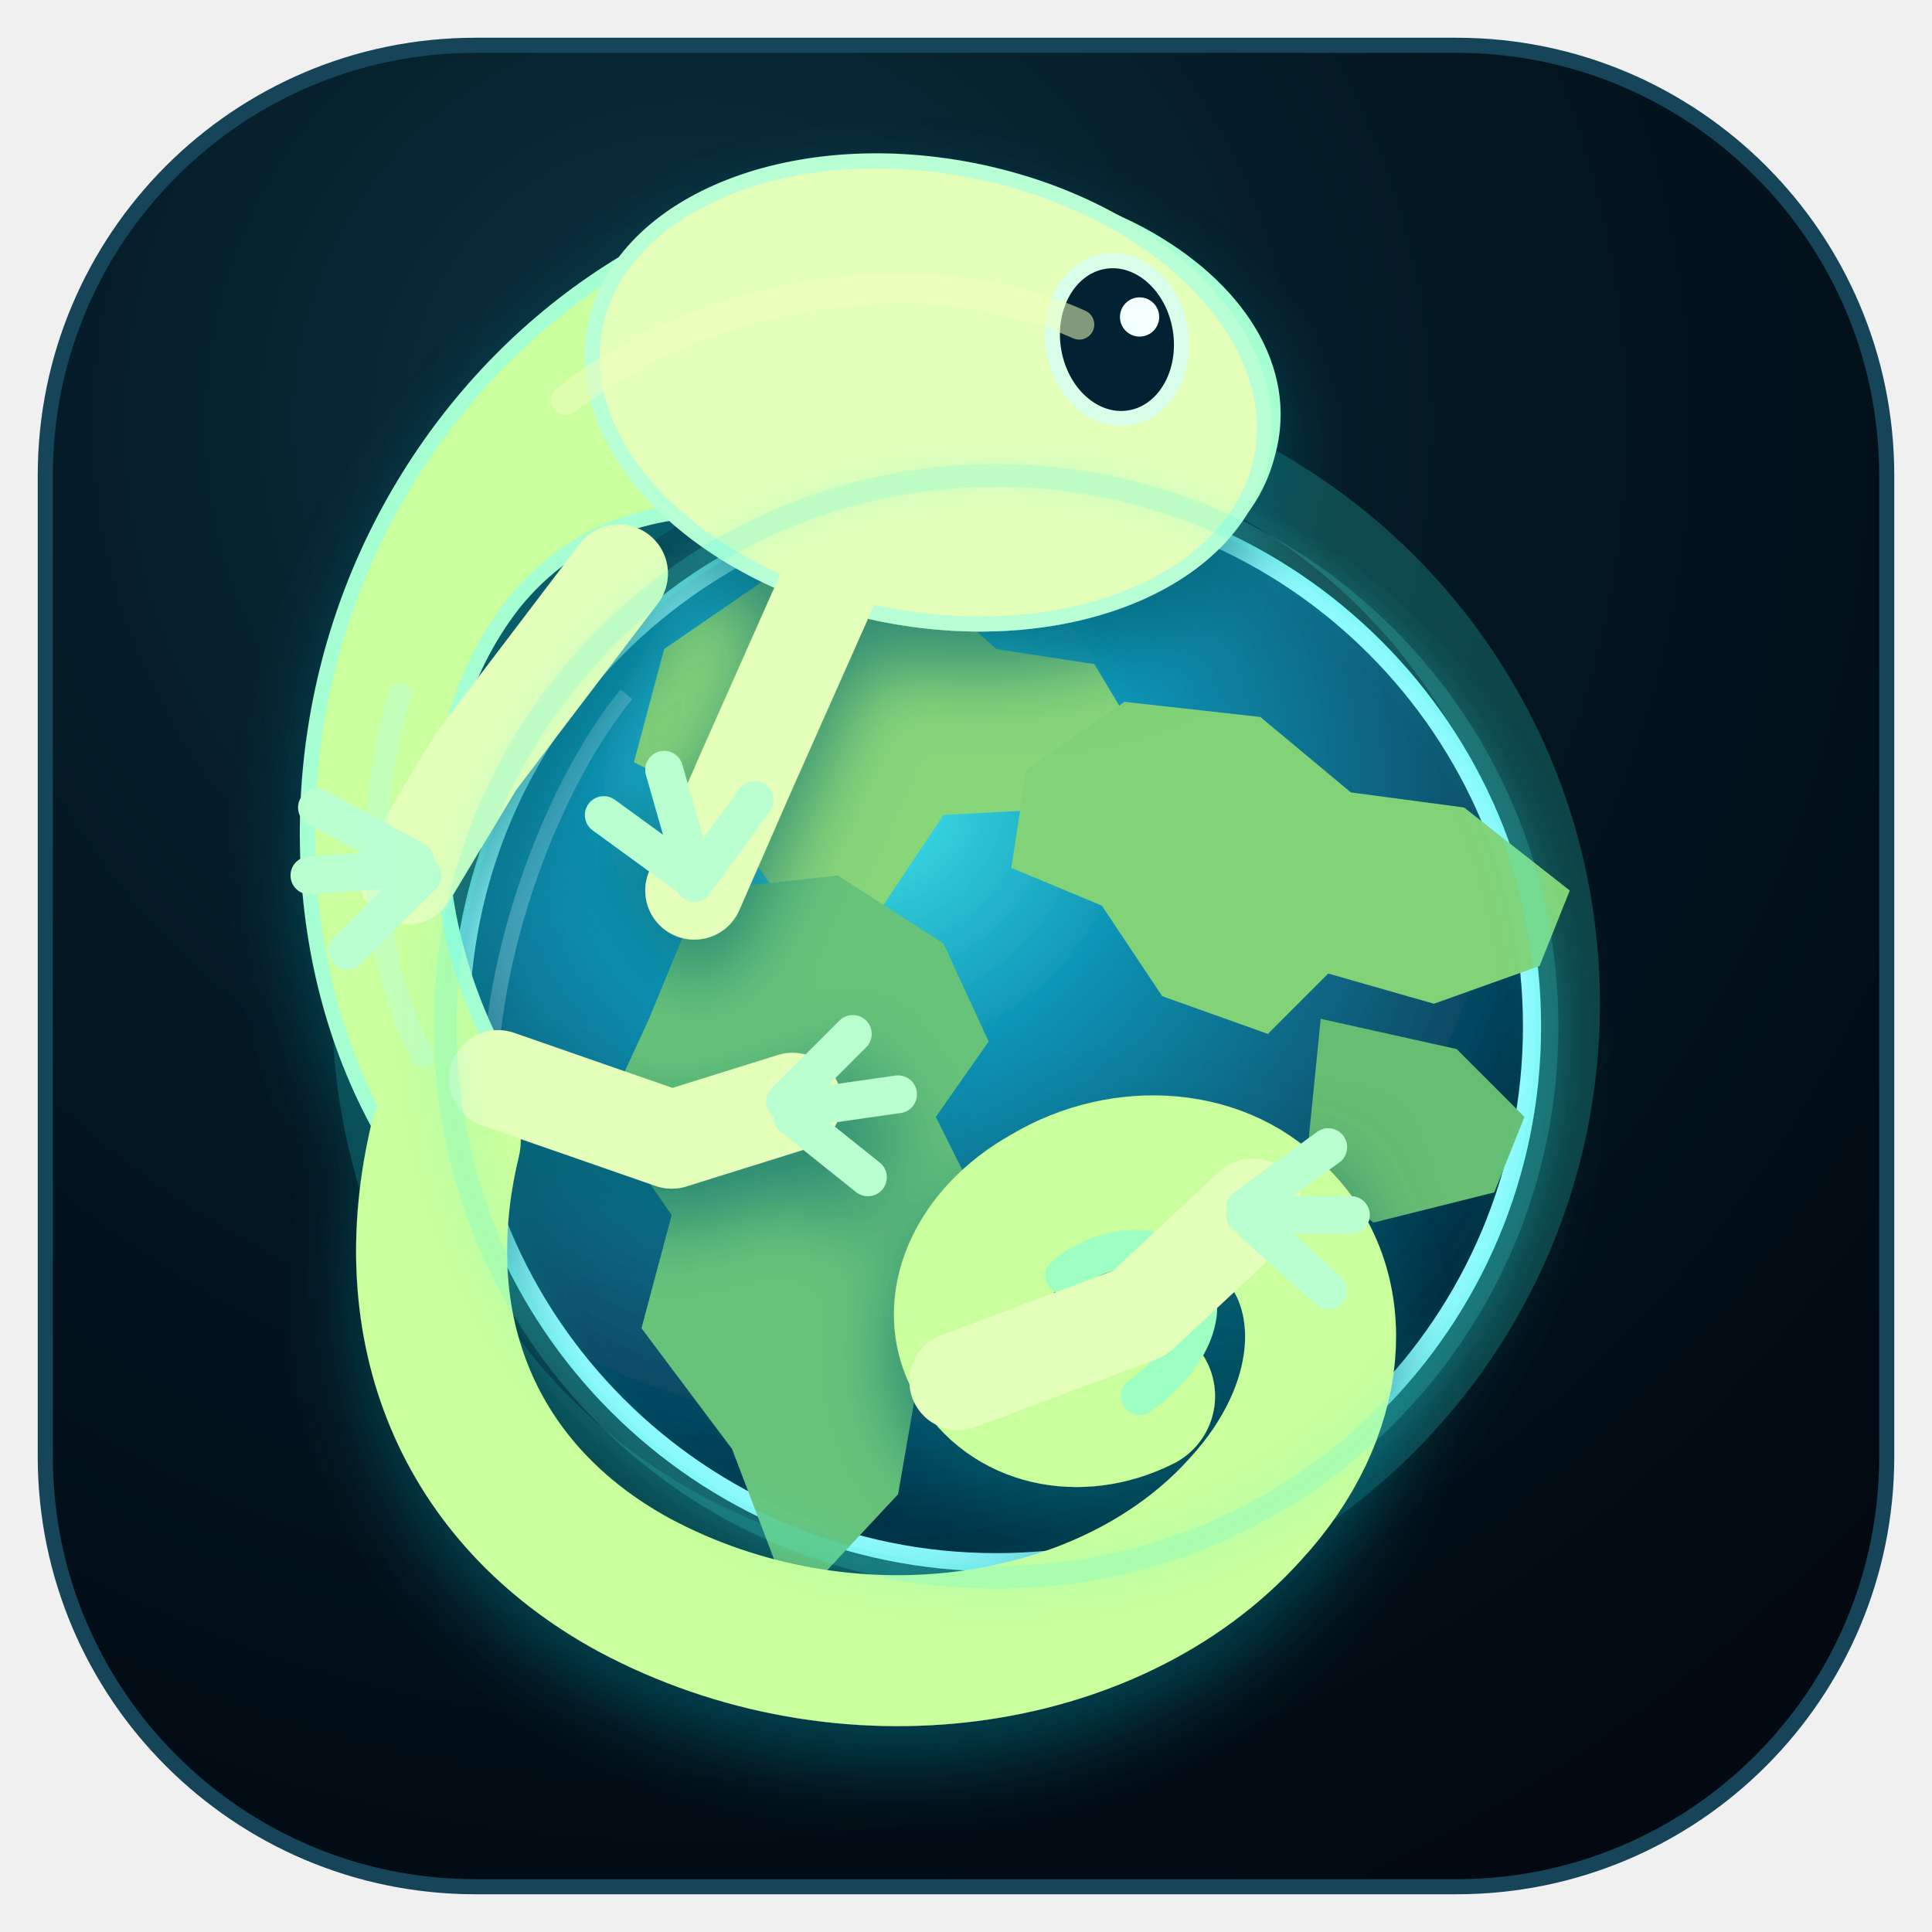
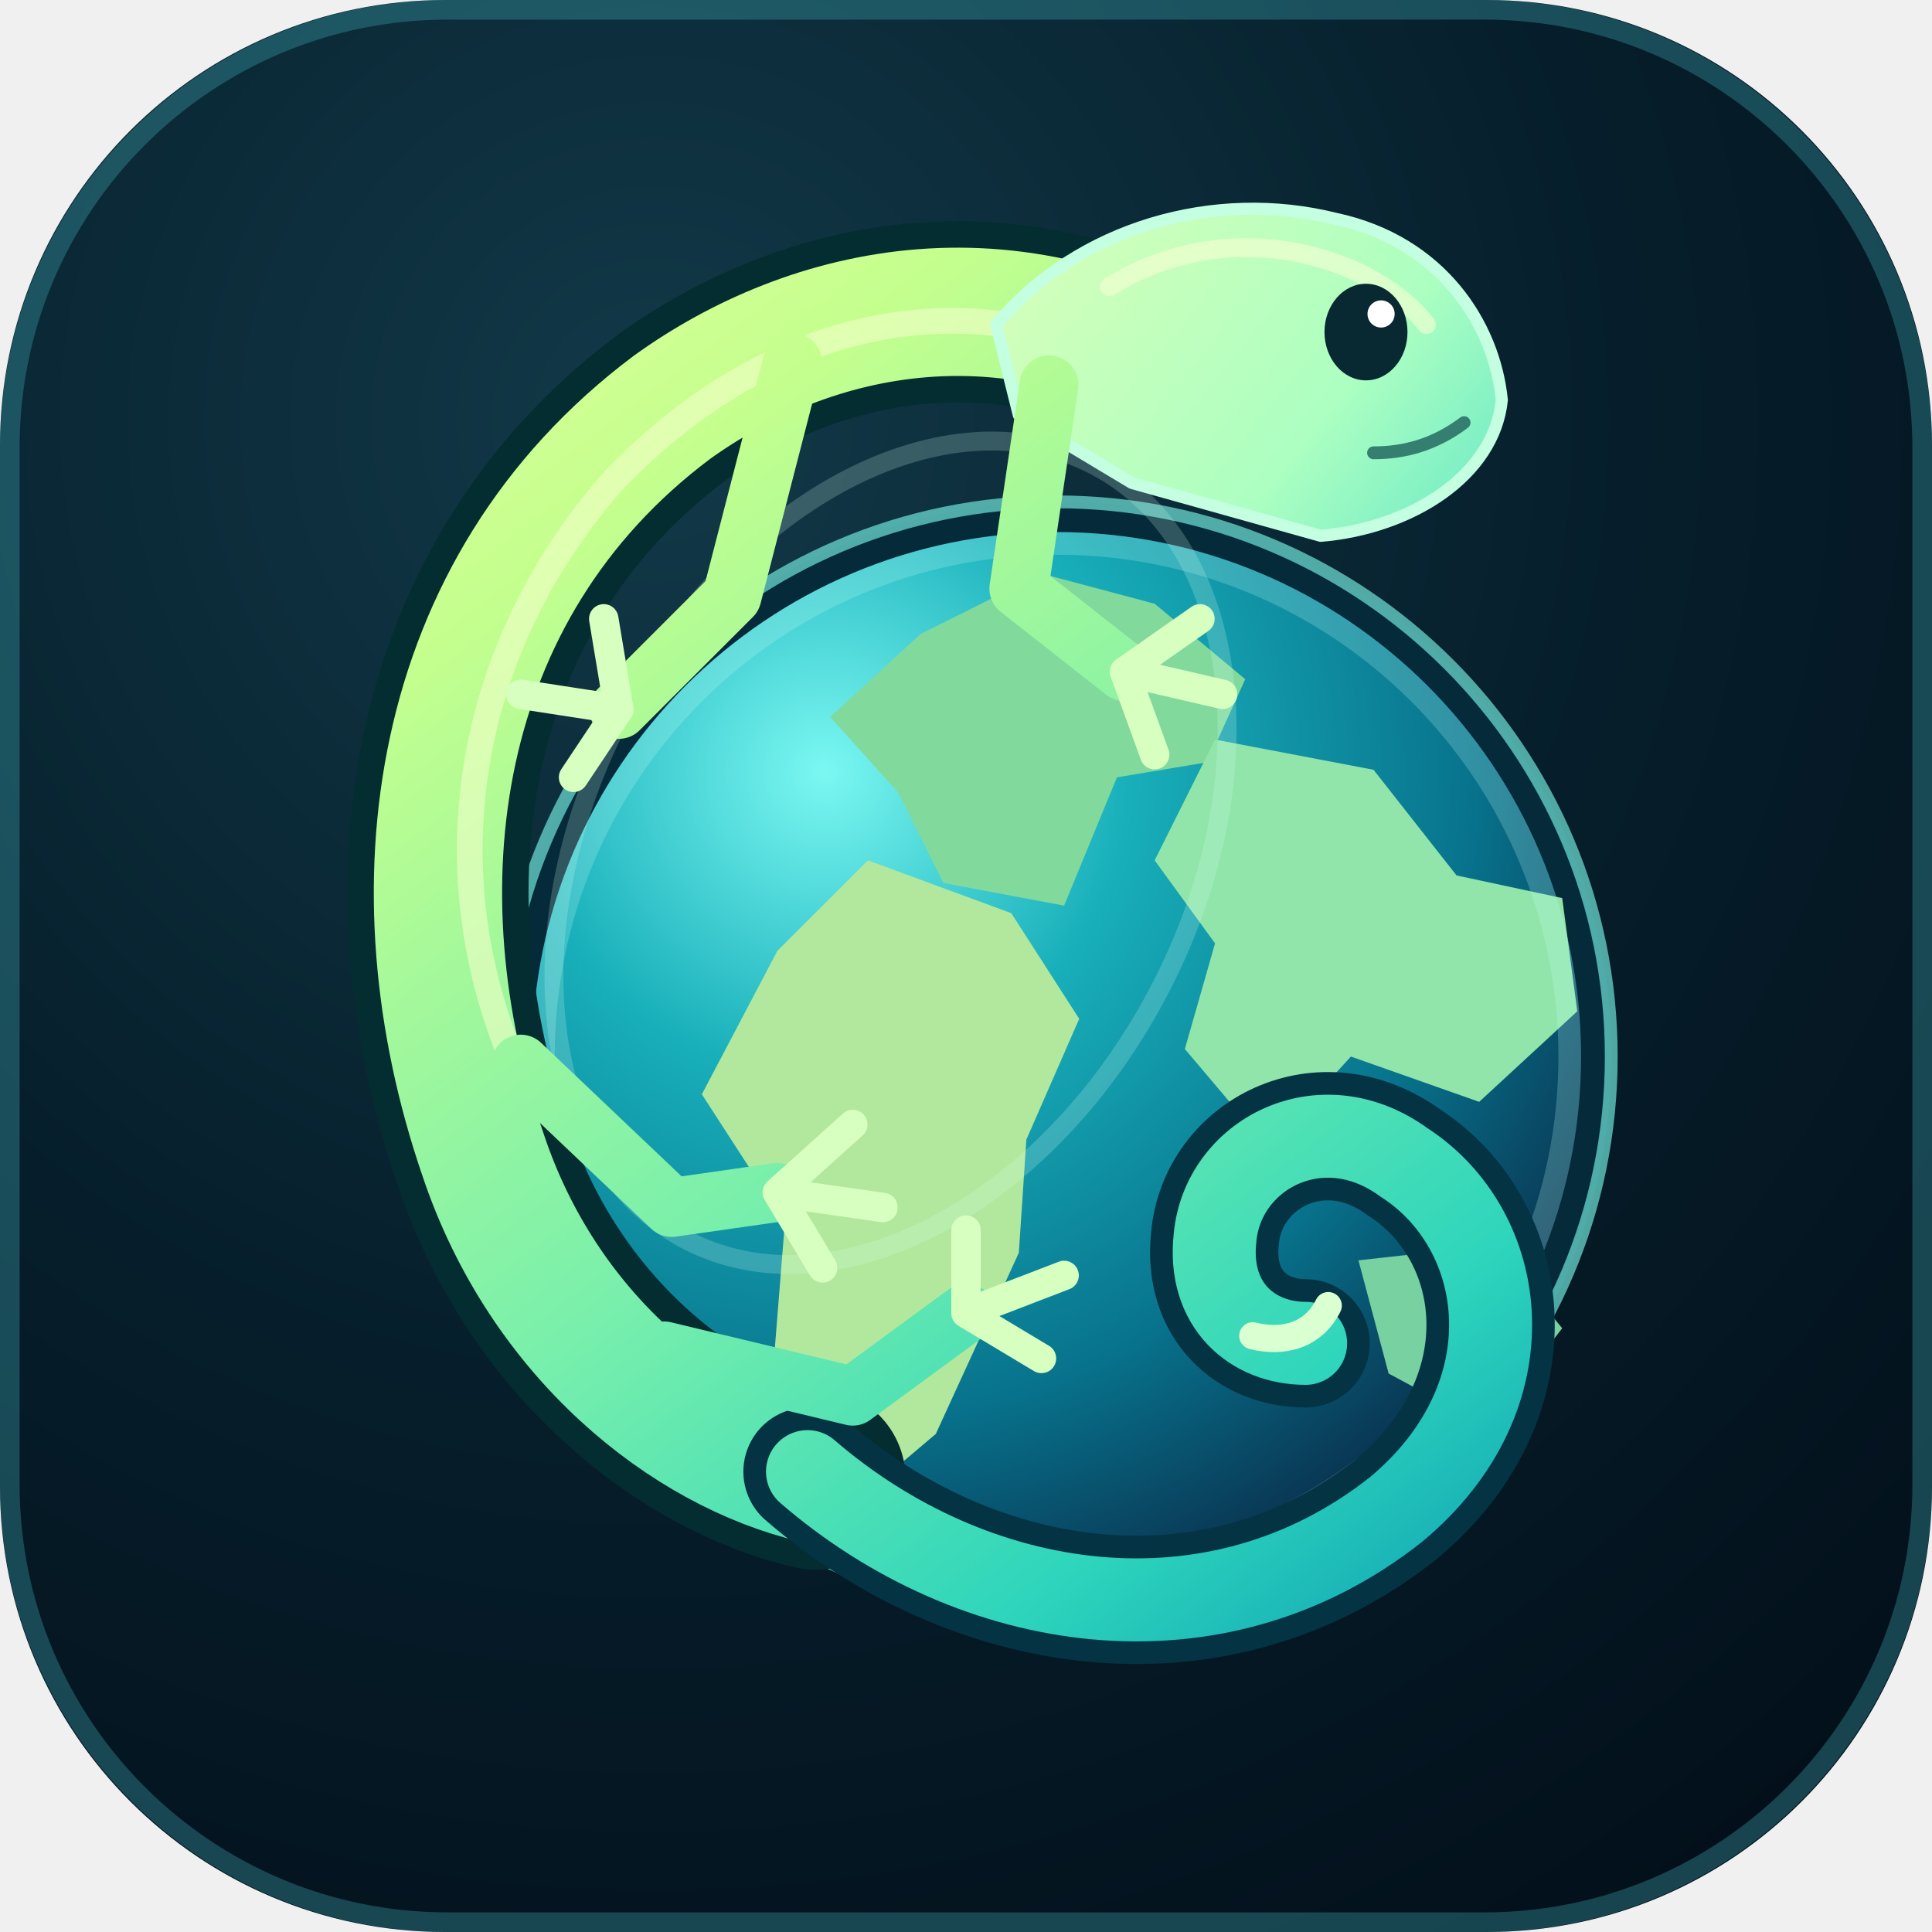
- <svg xmlns="http://www.w3.org/2000/svg" viewBox="0 0 256 256" role="img" aria-label="GEKKO — gecko gripping Earth">
+ <svg xmlns="http://www.w3.org/2000/svg" viewBox="0 0 256 256" role="img" aria-label="GEKKO — gecko élancé autour de la Terre">
  <defs>
-     <radialGradient id="bg" cx="35%" cy="20%" r="90%">
-       <stop stop-color="#0b3342" />
-       <stop offset=".48" stop-color="#031722" />
-       <stop offset="1" stop-color="#020911" />
+     <radialGradient id="back" cx="34%" cy="22%" r="104%">
+       <stop stop-color="#123948" />
+       <stop offset=".48" stop-color="#061e2b" />
+       <stop offset="1" stop-color="#020c16" />
    </radialGradient>
-     <radialGradient id="ocean" cx="38%" cy="28%" r="78%">
-       <stop stop-color="#43e7ee" />
-       <stop offset=".34" stop-color="#0d92b4" />
-       <stop offset=".72" stop-color="#07516c" />
-       <stop offset="1" stop-color="#031a29" />
+     <radialGradient id="water" cx="28%" cy="23%" r="85%">
+       <stop stop-color="#7bf8f2" />
+       <stop offset=".34" stop-color="#18afba" />
+       <stop offset=".72" stop-color="#08738d" />
+       <stop offset="1" stop-color="#09304d" />
    </radialGradient>
-     <linearGradient id="skin" x1="40" y1="35" x2="185" y2="215">
-       <stop stop-color="#c9ff9d" />
-       <stop offset=".24" stop-color="#6ff6bd" />
-       <stop offset=".52" stop-color="#21dfc2" />
-       <stop offset=".78" stop-color="#12aec3" />
-       <stop offset="1" stop-color="#087c9e" />
+     <linearGradient id="lime" x1="45" y1="18" x2="200" y2="222" gradientUnits="userSpaceOnUse">
+       <stop stop-color="#edff9e" />
+       <stop offset=".24" stop-color="#c4ff8e" />
+       <stop offset=".57" stop-color="#78efac" />
+       <stop offset=".82" stop-color="#2ed5bc" />
+       <stop offset="1" stop-color="#0b9cb4" />
    </linearGradient>
-     <linearGradient id="skinHi" x1="55" y1="35" x2="140" y2="125">
-       <stop stop-color="#e4ffba" />
-       <stop offset=".5" stop-color="#8dffc7" />
-       <stop offset="1" stop-color="#39dfc7" />
+     <linearGradient id="highlight" x1="102" y1="26" x2="195" y2="101" gradientUnits="userSpaceOnUse">
+       <stop stop-color="#efffb5" />
+       <stop offset=".63" stop-color="#acffc1" />
+       <stop offset="1" stop-color="#46dcca" />
    </linearGradient>
-     <filter id="shadow" x="-40%" y="-40%" width="180%" height="180%">
-       <feGaussianBlur in="SourceAlpha" stdDeviation="5" result="b" />
-       <feOffset dy="5" result="o" />
-       <feColorMatrix in="o" type="matrix" values="0 0 0 0 0 0 0 0 0 0.12 0 0 0 0 0.16 0 0 0 .65 0" />
-       <feMerge>
-         <feMergeNode />
-         <feMergeNode in="SourceGraphic" />
-       </feMerge>
-     </filter>
-     <filter id="glow" x="-40%" y="-40%" width="180%" height="180%">
-       <feGaussianBlur stdDeviation="2.2" result="b" />
-       <feMerge>
-         <feMergeNode in="b" />
-         <feMergeNode in="SourceGraphic" />
-       </feMerge>
-     </filter>
  </defs>
-   <rect x="6" y="6" width="244" height="244" rx="57" fill="url(#bg)" stroke="#164559" stroke-width="2" />
-   <circle cx="128" cy="133" r="79" fill="none" stroke="#3af0e2" stroke-opacity=".22" stroke-width="10" />
-   <circle id="earth" cx="132" cy="136" r="71" fill="url(#ocean)" stroke="#91fbff" stroke-width="2.4" filter="url(#shadow)" />
-   <path d="M88 86l16-11 18 2 10 9 13 2 6 10-8 9-18 1-8 12-15-3-8-11-10-5z" class="continent" fill="#88d67a" />
-   <path d="M93 118l18-2 14 9 6 13-7 10 6 12-7 15-4 23-14 15-8-21-12-16 4-15-9-13 6-13z" class="continent" fill="#67c37a" />
-   <path d="M149 93l18 2 12 10 15 2 14 11-4 10-14 5-14-4-8 8-14-5-8-12-12-5 2-13z" class="continent" fill="#82d277" />
-   <path d="M175 135l18 4 9 9-4 10-16 4-9-7z" class="continent" fill="#67bd72" />
-   <path d="M83 92c-9 11-17 31-18 49" fill="none" stroke="#d7ffff" stroke-opacity=".28" stroke-width="2" />
-   <g id="gecko" filter="url(#shadow)">
-     <path d="M56 158C40 137 37 108 45 83c8-25 27-46 52-55 17-6 39-5 54 3 13 7 20 18 17 29-3 12-15 18-30 17-13-1-24-7-36-9-14-2-26 2-34 12-14 18-12 45 1 65z" fill="url(#skin)" stroke="#a6ffd2" stroke-width="2" />
-     <ellipse cx="123" cy="52" rx="45" ry="30" transform="rotate(11 123 52)" fill="url(#skinHi)" stroke="#b9ffd5" stroke-width="2" />
-     <ellipse cx="148" cy="45" rx="8.5" ry="10.5" transform="rotate(-9 148 45)" fill="#042030" stroke="#d7ffe9" stroke-width="2" />
-     <circle cx="151" cy="42" r="2.6" fill="#f4ffff" />
-     <path d="M59 151c-6 25 3 47 25 59 28 15 63 10 81-10 12-13 13-29 4-38-7-8-20-9-30-3-9 5-13 14-9 21 4 7 13 9 21 5" fill="none" stroke="url(#skin)" stroke-width="20" stroke-linecap="round" />
-     <path d="M151 185c7-5 10-12 6-17-4-4-11-3-16 1" fill="none" stroke="#9effc3" stroke-width="5" stroke-linecap="round" />
-     <g fill="none" stroke="url(#skinHi)" stroke-linecap="round" stroke-linejoin="round">
-       <path d="M82 76L63 101 54 116" stroke-width="13" />
-       <path d="M111 75L99 102 92 118" stroke-width="13" />
-       <path d="M66 143L89 151 105 146" stroke-width="13" />
-       <path d="M127 183L151 174 166 160" stroke-width="13" />
+   <rect width="256" height="256" rx="59" fill="url(#back)" />
+   <rect x="1.3" y="1.3" width="253.4" height="253.4" rx="58" fill="none" stroke="#46b9c1" stroke-opacity=".31" stroke-width="2.6" />
+   <circle cx="140" cy="140" r="73.5" fill="#052a3a" stroke="#6fe3d8" stroke-width="1.7" stroke-opacity=".7" />
+   <circle id="earth" cx="140" cy="140" r="69.5" fill="url(#water)" />
+   <path class="continent" d="M122 84l16-8 15 4 12 10-5 11-12 2-7 17-16-3-6-12-9-10z" fill="#82d99c" />
+   <path class="continent" d="M115 114l19 7 9 14-7 16-1 15-11 24-13 11-9-14 2-25-11-17 10-19z" fill="#b2e89d" />
+   <path class="continent" d="M161 98l21 4 11 14 14 3 2 15-13 12-17-6-11 12-11-13 4-14-8-11z" fill="#91e5aa" />
+   <path class="continent" d="M180 167l18-2 9 11-10 13-13-7z" fill="#77d1a0" />
+   <ellipse cx="118" cy="113" rx="40" ry="58" transform="rotate(28 118 113)" fill="none" stroke="#d1fff0" stroke-opacity=".21" stroke-width="2.5" />
+   <circle cx="140" cy="140" r="68" fill="none" stroke="#c5fff6" stroke-opacity=".22" stroke-width="3" />
+   <g id="gecko" stroke-linecap="round" stroke-linejoin="round">
+     <path d="M163 53C135 34 107 41 89 54 57 78 52 118 64 153c8 24 27 39 44 43" fill="none" stroke="#032d31" stroke-width="24" />
+     <path d="M163 53C135 34 107 41 89 54 57 78 52 118 64 153c8 24 27 39 44 43" fill="none" stroke="url(#lime)" stroke-width="17" />
+     <path d="M150 48C122 35 97 47 81 64 61 87 57 117 69 143" fill="none" stroke="#f1ffc8" stroke-opacity=".6" stroke-width="3.4" />
+     <path d="M107 195c22 19 54 24 78 5 18-15 15-37 1-46-11-8-24-1-25 10-1 9 5 14 12 14" fill="none" stroke="#043344" stroke-width="17" />
+     <path d="M107 195c22 19 54 24 78 5 18-15 15-37 1-46-11-8-24-1-25 10-1 9 5 14 12 14" fill="none" stroke="url(#lime)" stroke-width="11" />
+     <path d="M166 177c4 1 8 0 10-4" fill="none" stroke="#daffd1" stroke-width="3.6" />
+     <path d="M132 43c11-13 29-18 45-14 14 3 21 14 22 24-1 10-12 17-24 18l-25-7-15-9z" fill="url(#highlight)" stroke="#c4ffe1" stroke-width="1.6" />
+     <path d="M147 38c16-10 35-4 42 5" fill="none" stroke="#f7ffd4" stroke-opacity=".61" stroke-width="2.5" />
+     <ellipse cx="181" cy="44" rx="5.5" ry="6.4" fill="#082832" />
+     <circle cx="183" cy="41.6" r="1.8" fill="white" />
+     <path d="M182 60c4 0 8-1 12-4" stroke="#347f70" stroke-width="1.7" fill="none" />
+     <g fill="none" stroke="url(#lime)" stroke-width="7.8">
+       <path d="M105 48L97 79 82 94" />
+       <path d="M139 51L135 78 149 89" />
+       <path d="M69 141L89 160 103 158" />
+       <path d="M88 179L113 185 128 174" />
    </g>
-     <g class="toe" fill="none" stroke="#baffcf" stroke-width="5" stroke-linecap="round">
-       <path d="M55 114l-13-7m13 8l-14 1m15 0l-10 10" />
-       <path d="M91 116l-11-8m12 8l-4-14m4 15l8-11" />
-       <path d="M104 146l9-9m-8 10l14-2m-14 3l10 8" />
-       <path d="M165 160l11-8m-11 9l14 0m-13 1l10 9" />
+     <g class="toe" stroke="#d7ffc0" stroke-width="3.9" fill="none">
+       <path d="M82 94l-13-2m13 2l-6 9m6-9l-2-12" />
+       <path d="M149 89l10-7m-10 7l13 3m-13-3l4 11" />
+       <path d="M103 158l10-9m-10 9l14 2m-14-2l6 10" />
+       <path d="M128 174l13-5m-13 5l10 6m-10-6l0-11" />
    </g>
-     <path d="M75 53c19-15 48-19 68-10" fill="none" stroke="#efffbd" stroke-opacity=".54" stroke-width="4" stroke-linecap="round" />
-     <path d="M53 92c-5 16-4 35 3 48" fill="none" stroke="#baffd9" stroke-opacity=".45" stroke-width="3" stroke-linecap="round" />
  </g>
-   <circle cx="132" cy="136" r="73" fill="none" stroke="#52f6e7" stroke-opacity=".18" stroke-width="3" filter="url(#glow)" />
</svg>
